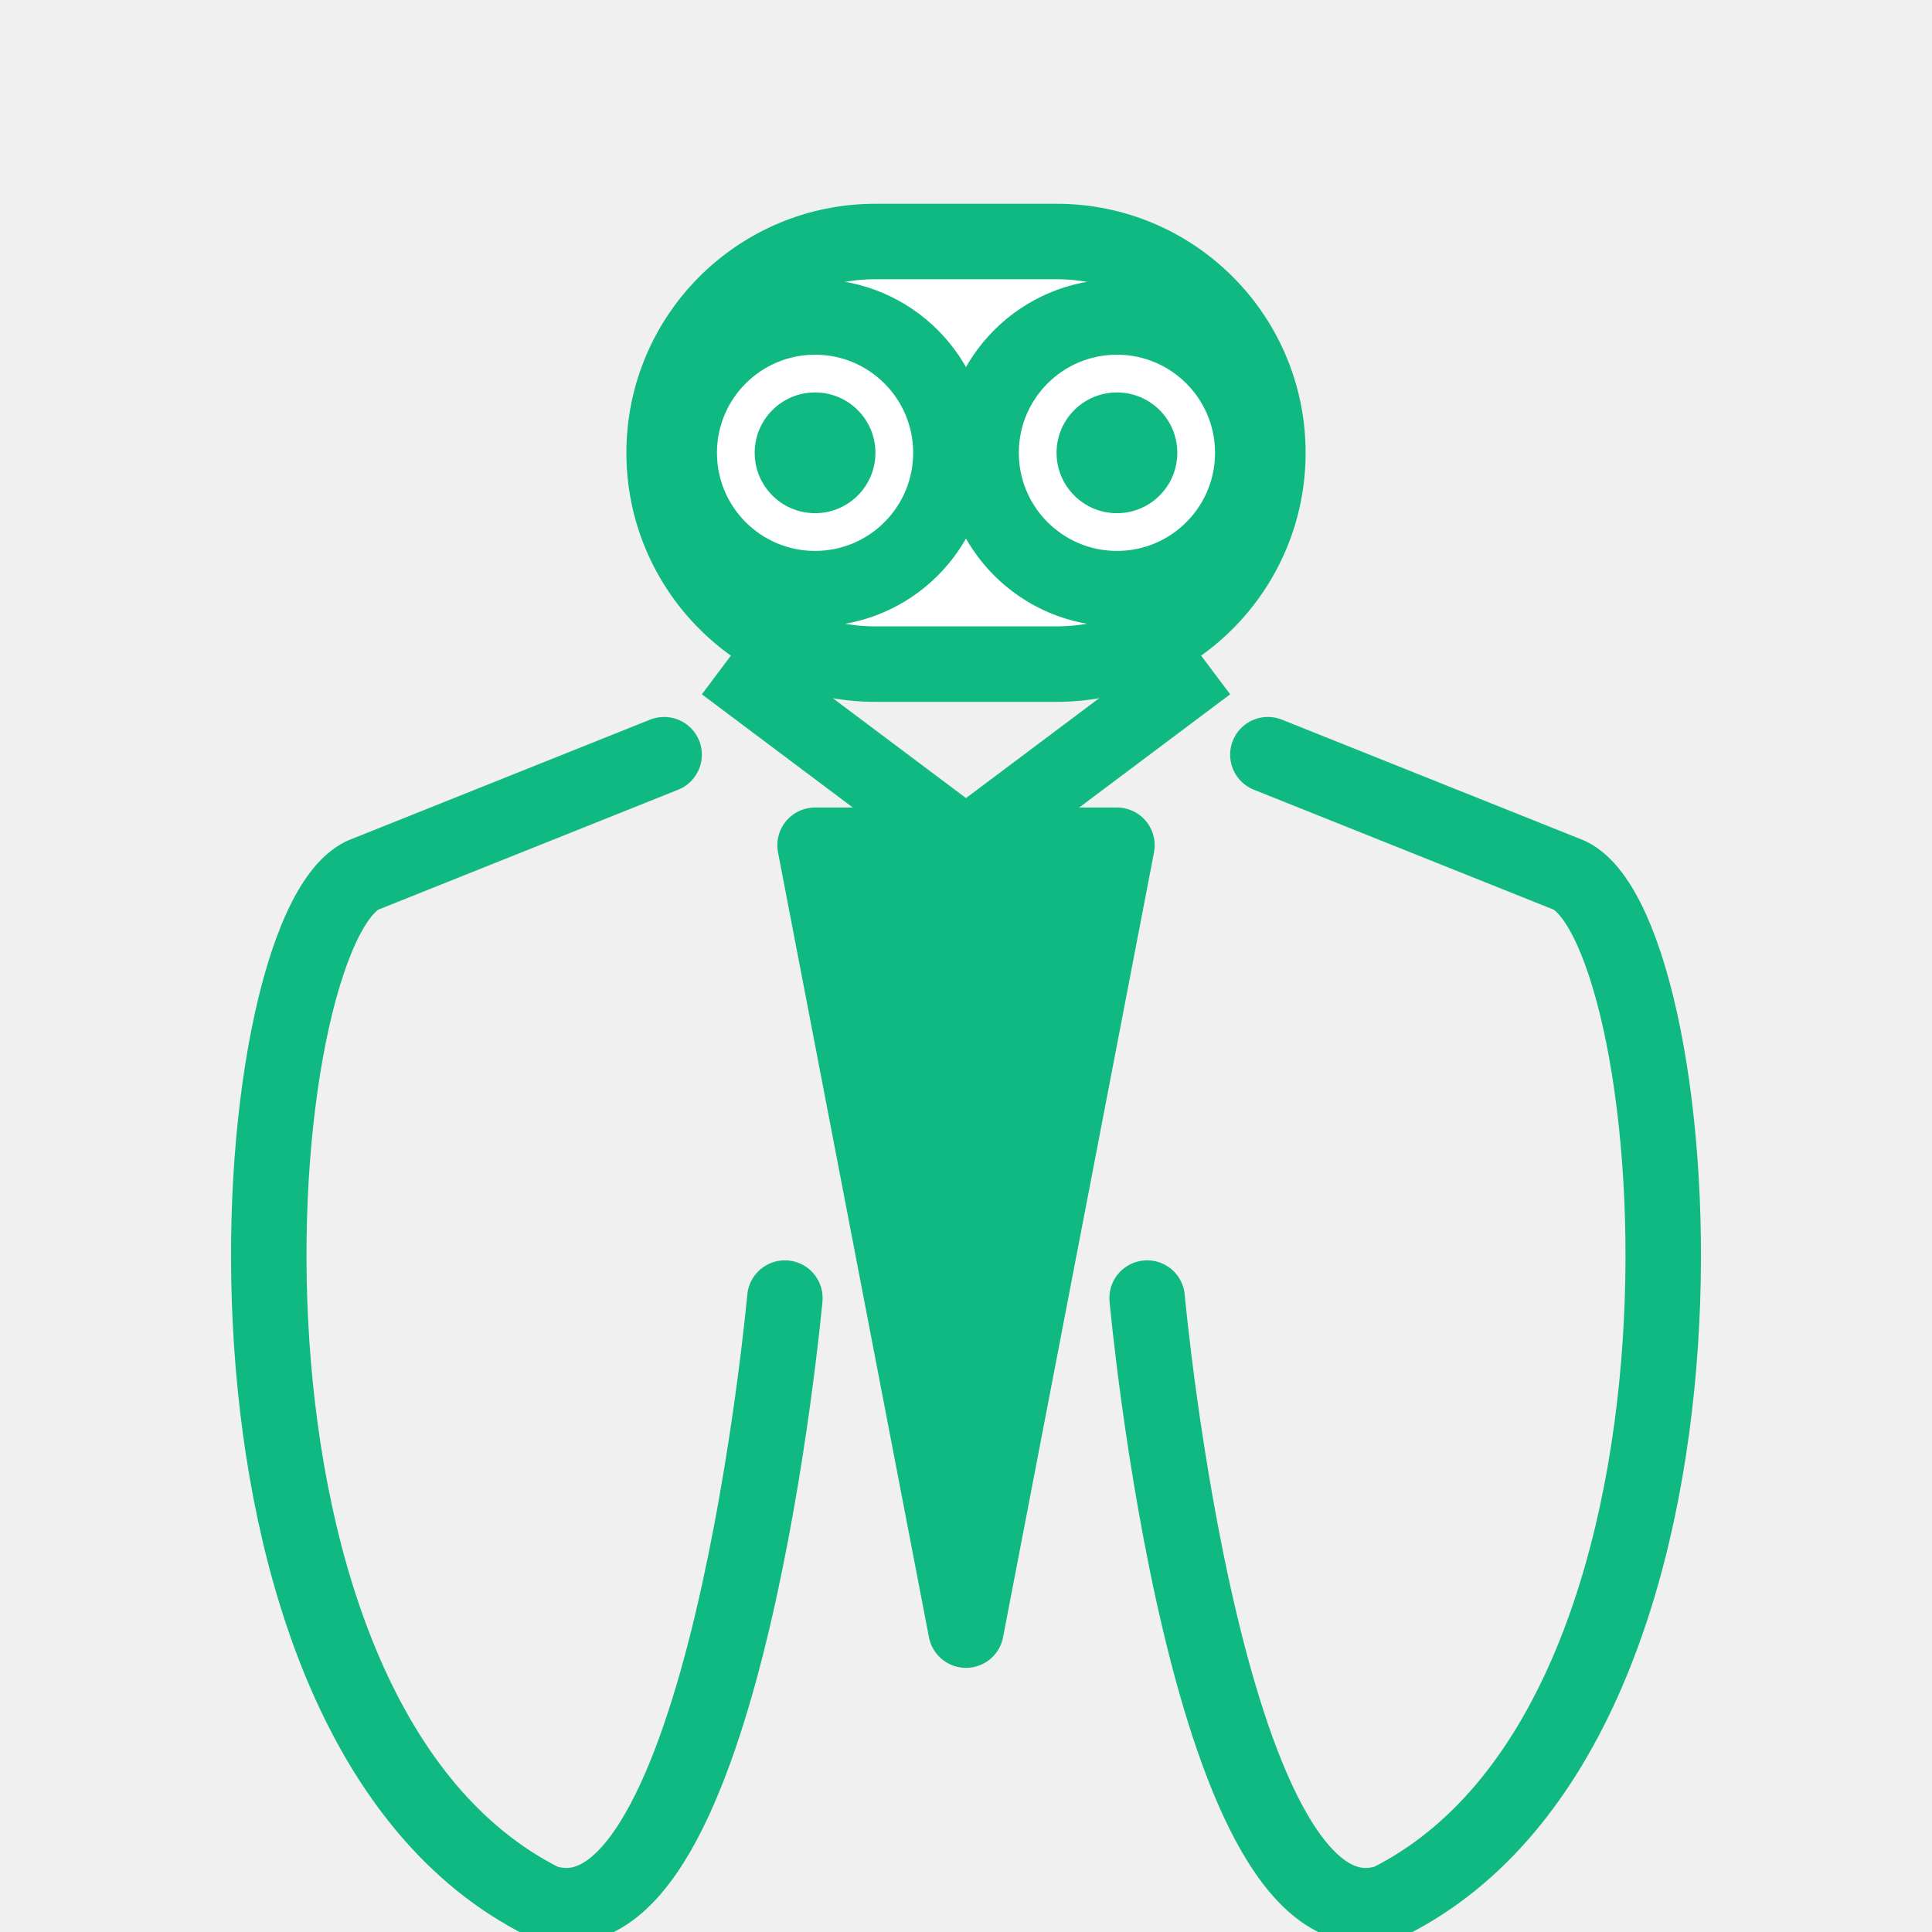
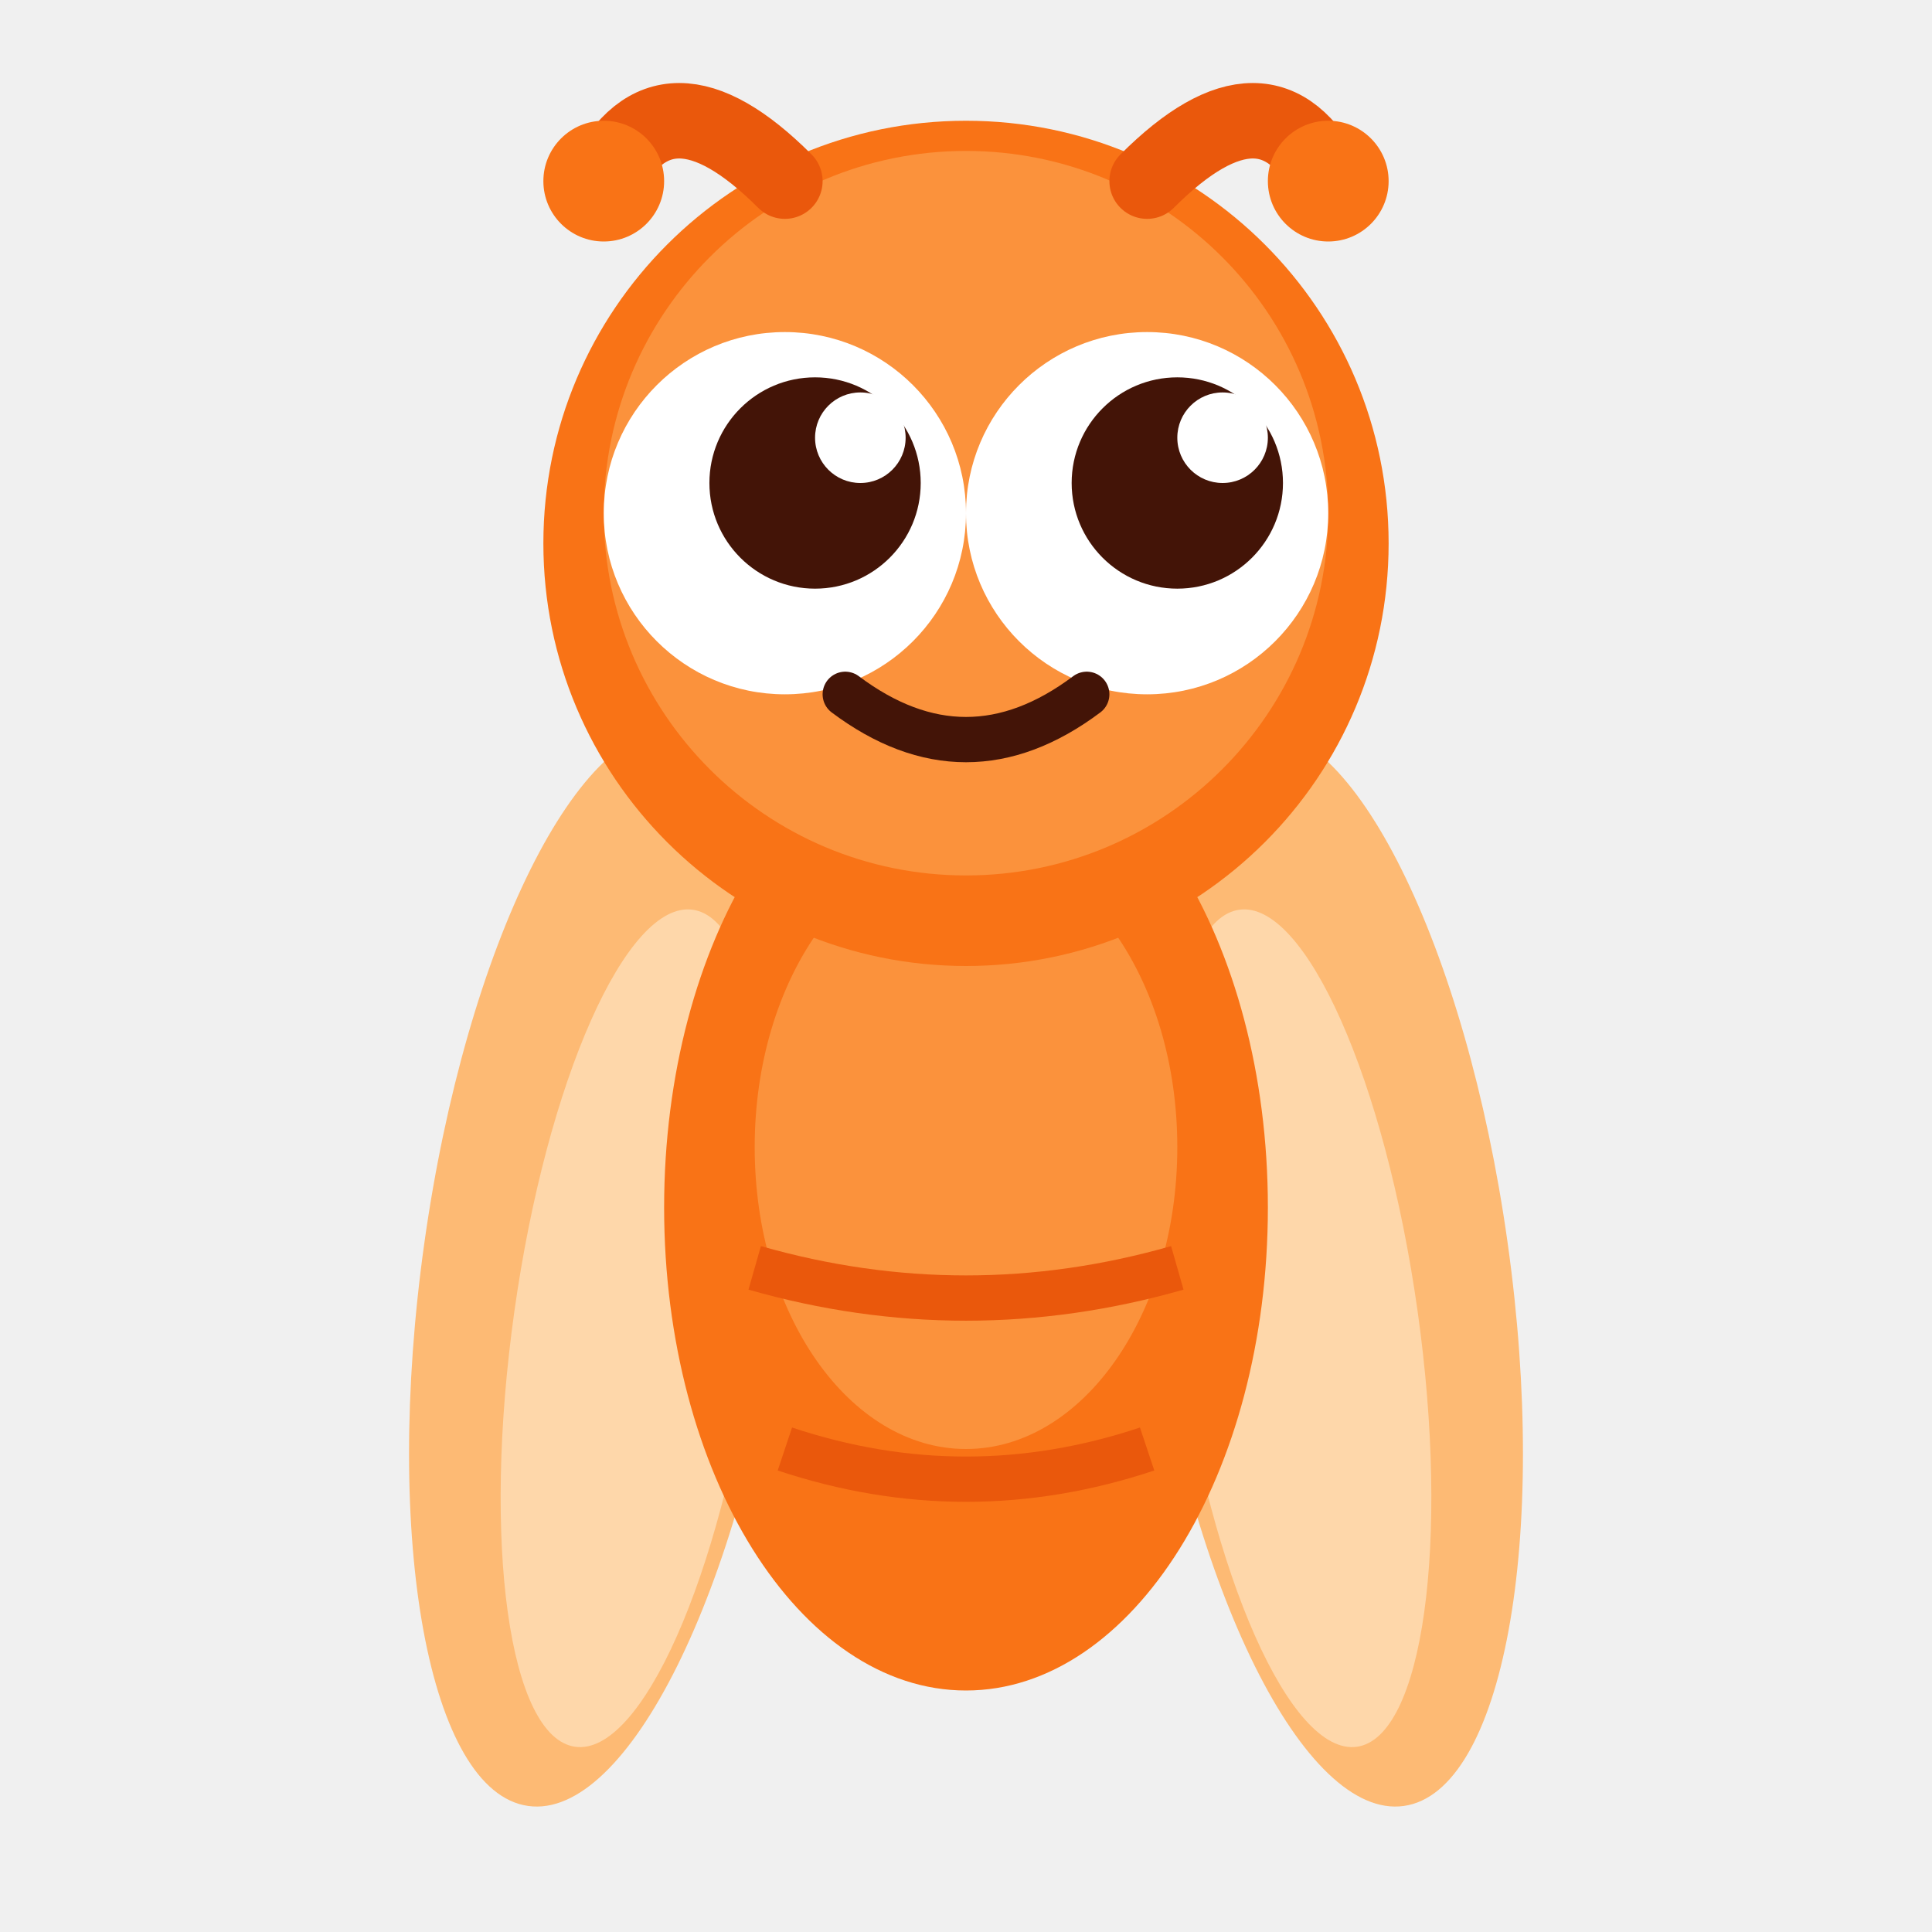
- <svg xmlns="http://www.w3.org/2000/svg" viewBox="0 0 64 64" fill="none" stroke="#10b981" stroke-width="2.5" stroke-linecap="round" stroke-linejoin="round">
-   <path d="M22 25 L12 29 C8 31 6 57 18 63 C24 65 26 43 26 43" />
-   <path d="M42 25 L52 29 C56 31 58 57 46 63 C40 65 38 43 38 43" />
-   <path d="M24 22 L32 28 L40 22" stroke-linecap="butt" />
-   <path d="M27 28 L37 28 L32 54 Z" fill="#10b981" stroke="none" />
-   <path d="M27 28 L37 28 L32 54 Z" fill="none" />
-   <rect x="22" y="8" width="20" height="14" rx="7" fill="white" stroke="#10b981" />
-   <circle cx="27" cy="15" r="4.5" fill="white" stroke="#10b981" />
-   <circle cx="37" cy="15" r="4.5" fill="white" stroke="#10b981" />
-   <circle cx="27" cy="15" r="2" fill="#10b981" stroke="none" />
-   <circle cx="37" cy="15" r="2" fill="#10b981" stroke="none" />
+ <svg xmlns="http://www.w3.org/2000/svg" viewBox="0 0 64 64" fill="none">
+   <ellipse cx="20" cy="42" rx="6" ry="18" fill="#fdba74" transform="rotate(8 20 42)" />
+   <ellipse cx="44" cy="42" rx="6" ry="18" fill="#fdba74" transform="rotate(-8 44 42)" />
+   <ellipse cx="21" cy="44" rx="4" ry="14" fill="#fed7aa" transform="rotate(8 21 44)" />
+   <ellipse cx="43" cy="44" rx="4" ry="14" fill="#fed7aa" transform="rotate(-8 43 44)" />
+   <ellipse cx="32" cy="40" rx="10" ry="16" fill="#f97316" />
+   <ellipse cx="32" cy="38" rx="7" ry="10" fill="#fb923c" />
+   <path d="M25 42 Q32 44 39 42" stroke="#ea580c" stroke-width="1.5" fill="none" />
+   <path d="M26 48 Q32 50 38 48" stroke="#ea580c" stroke-width="1.5" fill="none" />
+   <circle cx="32" cy="18" r="14" fill="#f97316" />
+   <circle cx="32" cy="17" r="12" fill="#fb923c" />
+   <circle cx="26" cy="17" r="6" fill="white" />
+   <circle cx="38" cy="17" r="6" fill="white" />
+   <circle cx="27" cy="16" r="3.5" fill="#431407" />
+   <circle cx="39" cy="16" r="3.5" fill="#431407" />
+   <circle cx="28.5" cy="14.5" r="1.5" fill="white" />
+   <circle cx="40.5" cy="14.5" r="1.5" fill="white" />
+   <path d="M28 23 Q32 26 36 23" stroke="#431407" stroke-width="1.5" stroke-linecap="round" fill="none" />
+   <path d="M26 6 Q22 2 20 6" stroke="#ea580c" stroke-width="2.5" stroke-linecap="round" fill="none" />
+   <path d="M38 6 Q42 2 44 6" stroke="#ea580c" stroke-width="2.5" stroke-linecap="round" fill="none" />
+   <circle cx="20" cy="6" r="2" fill="#f97316" />
+   <circle cx="44" cy="6" r="2" fill="#f97316" />
</svg>
